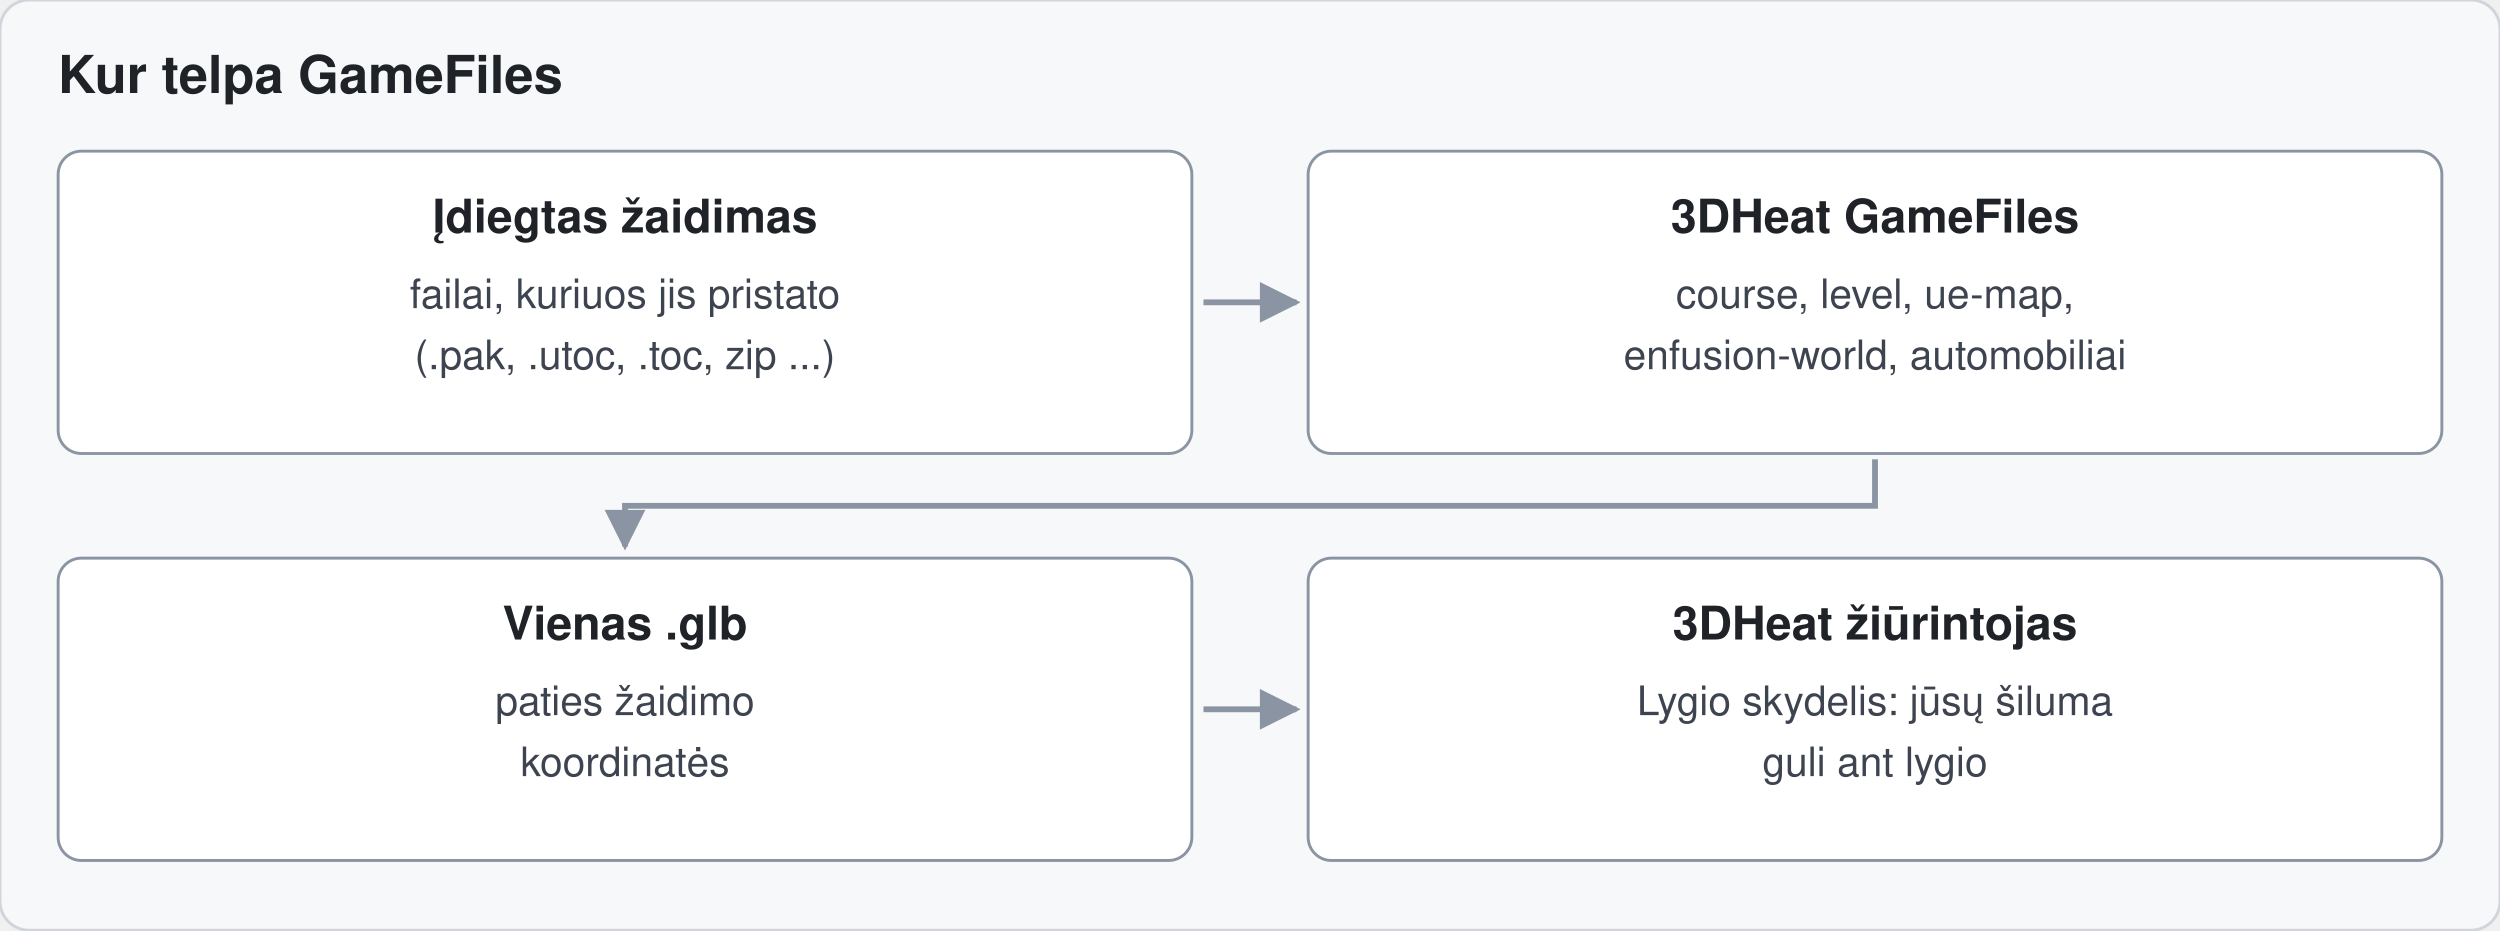
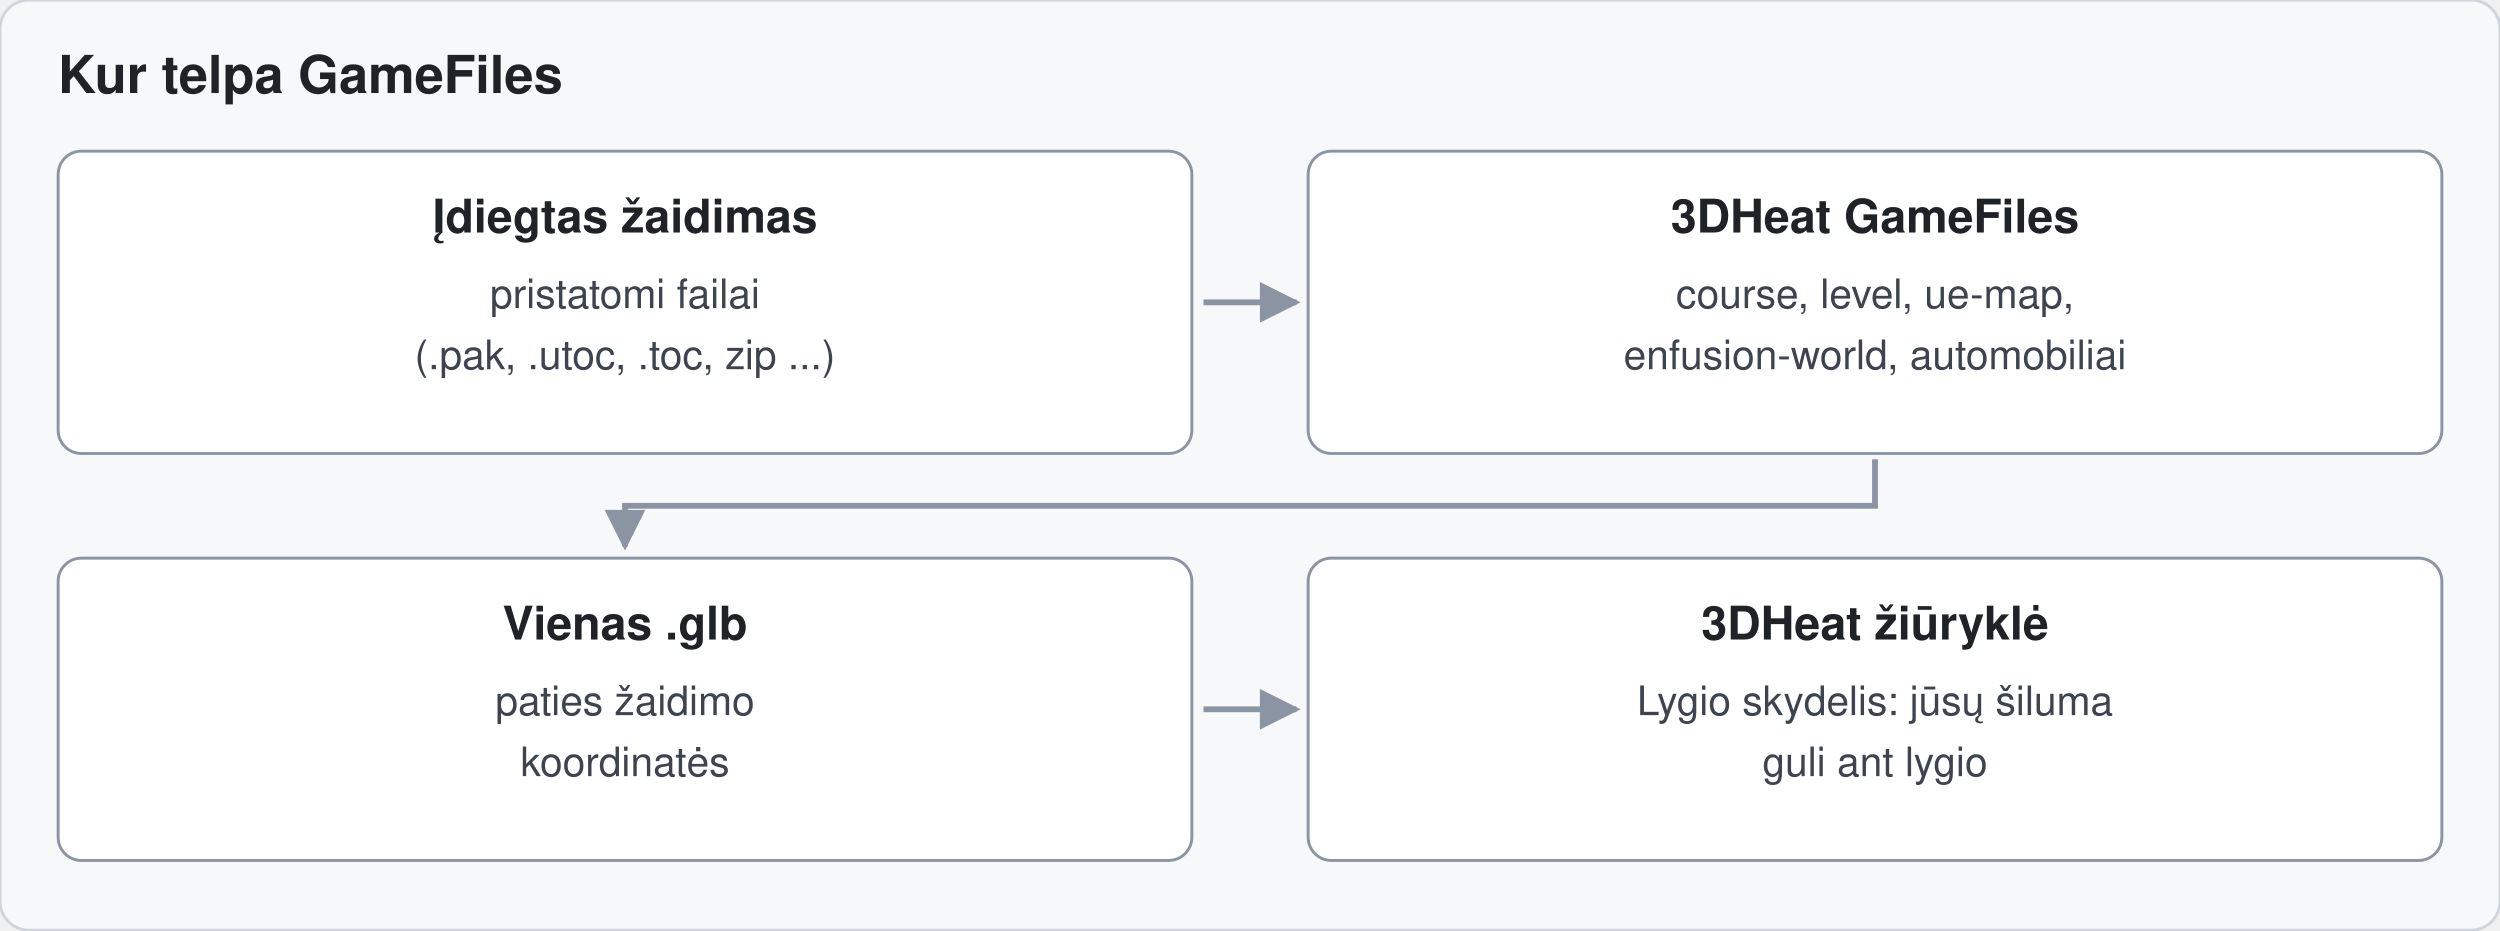
<svg xmlns="http://www.w3.org/2000/svg" width="860" height="320" viewBox="0 0 860 320" role="img" aria-label="Where GameFiles fits">
  <rect width="860" height="320" rx="10" fill="#f7f8fa" stroke="#d0d4db" />
  <defs>
    <marker id="a" viewBox="0 0 10 10" refX="9" refY="5" markerWidth="7" markerHeight="7" orient="auto-start-reverse">
      <path d="M0,0 L10,5 L0,10 z" fill="#8a94a3" />
    </marker>
  </defs>
  <text x="20" y="32" font-family="Segoe UI,Helvetica,Arial,sans-serif" font-size="18" font-weight="600" fill="#1f2328" text-anchor="start">Kur telpa GameFiles</text>
  <rect x="20" y="52" width="390" height="104" rx="8" fill="#ffffff" stroke="#8a94a3" />
  <text x="215" y="80" font-family="Segoe UI,Helvetica,Arial,sans-serif" font-size="16" font-weight="600" fill="#1f2328" text-anchor="middle">Įdiegtas žaidimas</text>
-   <text x="215" y="106" font-family="Segoe UI,Helvetica,Arial,sans-serif" font-size="14" font-weight="400" fill="#3d4450" text-anchor="middle">failai, kuriuos jis pristato</text>
+   <text x="215" y="106" font-family="Segoe UI,Helvetica,Arial,sans-serif" font-size="14" font-weight="400" fill="#3d4450" text-anchor="middle">pristatomi failai</text>
  <text x="215" y="127" font-family="Segoe UI,Helvetica,Arial,sans-serif" font-size="14" font-weight="400" fill="#3d4450" text-anchor="middle">(.pak, .utoc, .toc, zip ...)</text>
  <rect x="450" y="52" width="390" height="104" rx="8" fill="#ffffff" stroke="#8a94a3" />
  <text x="645" y="80" font-family="Segoe UI,Helvetica,Arial,sans-serif" font-size="16" font-weight="600" fill="#1f2328" text-anchor="middle">3DHeat GameFiles</text>
  <text x="645" y="106" font-family="Segoe UI,Helvetica,Arial,sans-serif" font-size="14" font-weight="400" fill="#3d4450" text-anchor="middle">course, level, ue-map,</text>
  <text x="645" y="127" font-family="Segoe UI,Helvetica,Arial,sans-serif" font-size="14" font-weight="400" fill="#3d4450" text-anchor="middle">enfusion-world, automobiliai</text>
  <rect x="20" y="192" width="390" height="104" rx="8" fill="#ffffff" stroke="#8a94a3" />
  <text x="215" y="220" font-family="Segoe UI,Helvetica,Arial,sans-serif" font-size="16" font-weight="600" fill="#1f2328" text-anchor="middle">Vienas .glb</text>
  <text x="215" y="246" font-family="Segoe UI,Helvetica,Arial,sans-serif" font-size="14" font-weight="400" fill="#3d4450" text-anchor="middle">paties žaidimo</text>
  <text x="215" y="267" font-family="Segoe UI,Helvetica,Arial,sans-serif" font-size="14" font-weight="400" fill="#3d4450" text-anchor="middle">koordinatės</text>
  <rect x="450" y="192" width="390" height="104" rx="8" fill="#ffffff" stroke="#8a94a3" />
-   <text x="645" y="220" font-family="Segoe UI,Helvetica,Arial,sans-serif" font-size="16" font-weight="600" fill="#1f2328" text-anchor="middle">3DHeat žiūrintojas</text>
+   <text x="645" y="220" font-family="Segoe UI,Helvetica,Arial,sans-serif" font-size="16" font-weight="600" fill="#1f2328" text-anchor="middle">3DHeat žiūryklė</text>
  <text x="645" y="246" font-family="Segoe UI,Helvetica,Arial,sans-serif" font-size="14" font-weight="400" fill="#3d4450" text-anchor="middle">Lygio skydelis: jūsų šiluma</text>
  <text x="645" y="267" font-family="Segoe UI,Helvetica,Arial,sans-serif" font-size="14" font-weight="400" fill="#3d4450" text-anchor="middle">guli ant lygio</text>
  <line x1="414" y1="104.0" x2="446" y2="104.0" stroke="#8a94a3" stroke-width="2" marker-end="url(#a)" />
  <path d="M645,158 V174 H215 V188" fill="none" stroke="#8a94a3" stroke-width="2" marker-end="url(#a)" />
  <line x1="414" y1="244.0" x2="446" y2="244.0" stroke="#8a94a3" stroke-width="2" marker-end="url(#a)" />
</svg>
